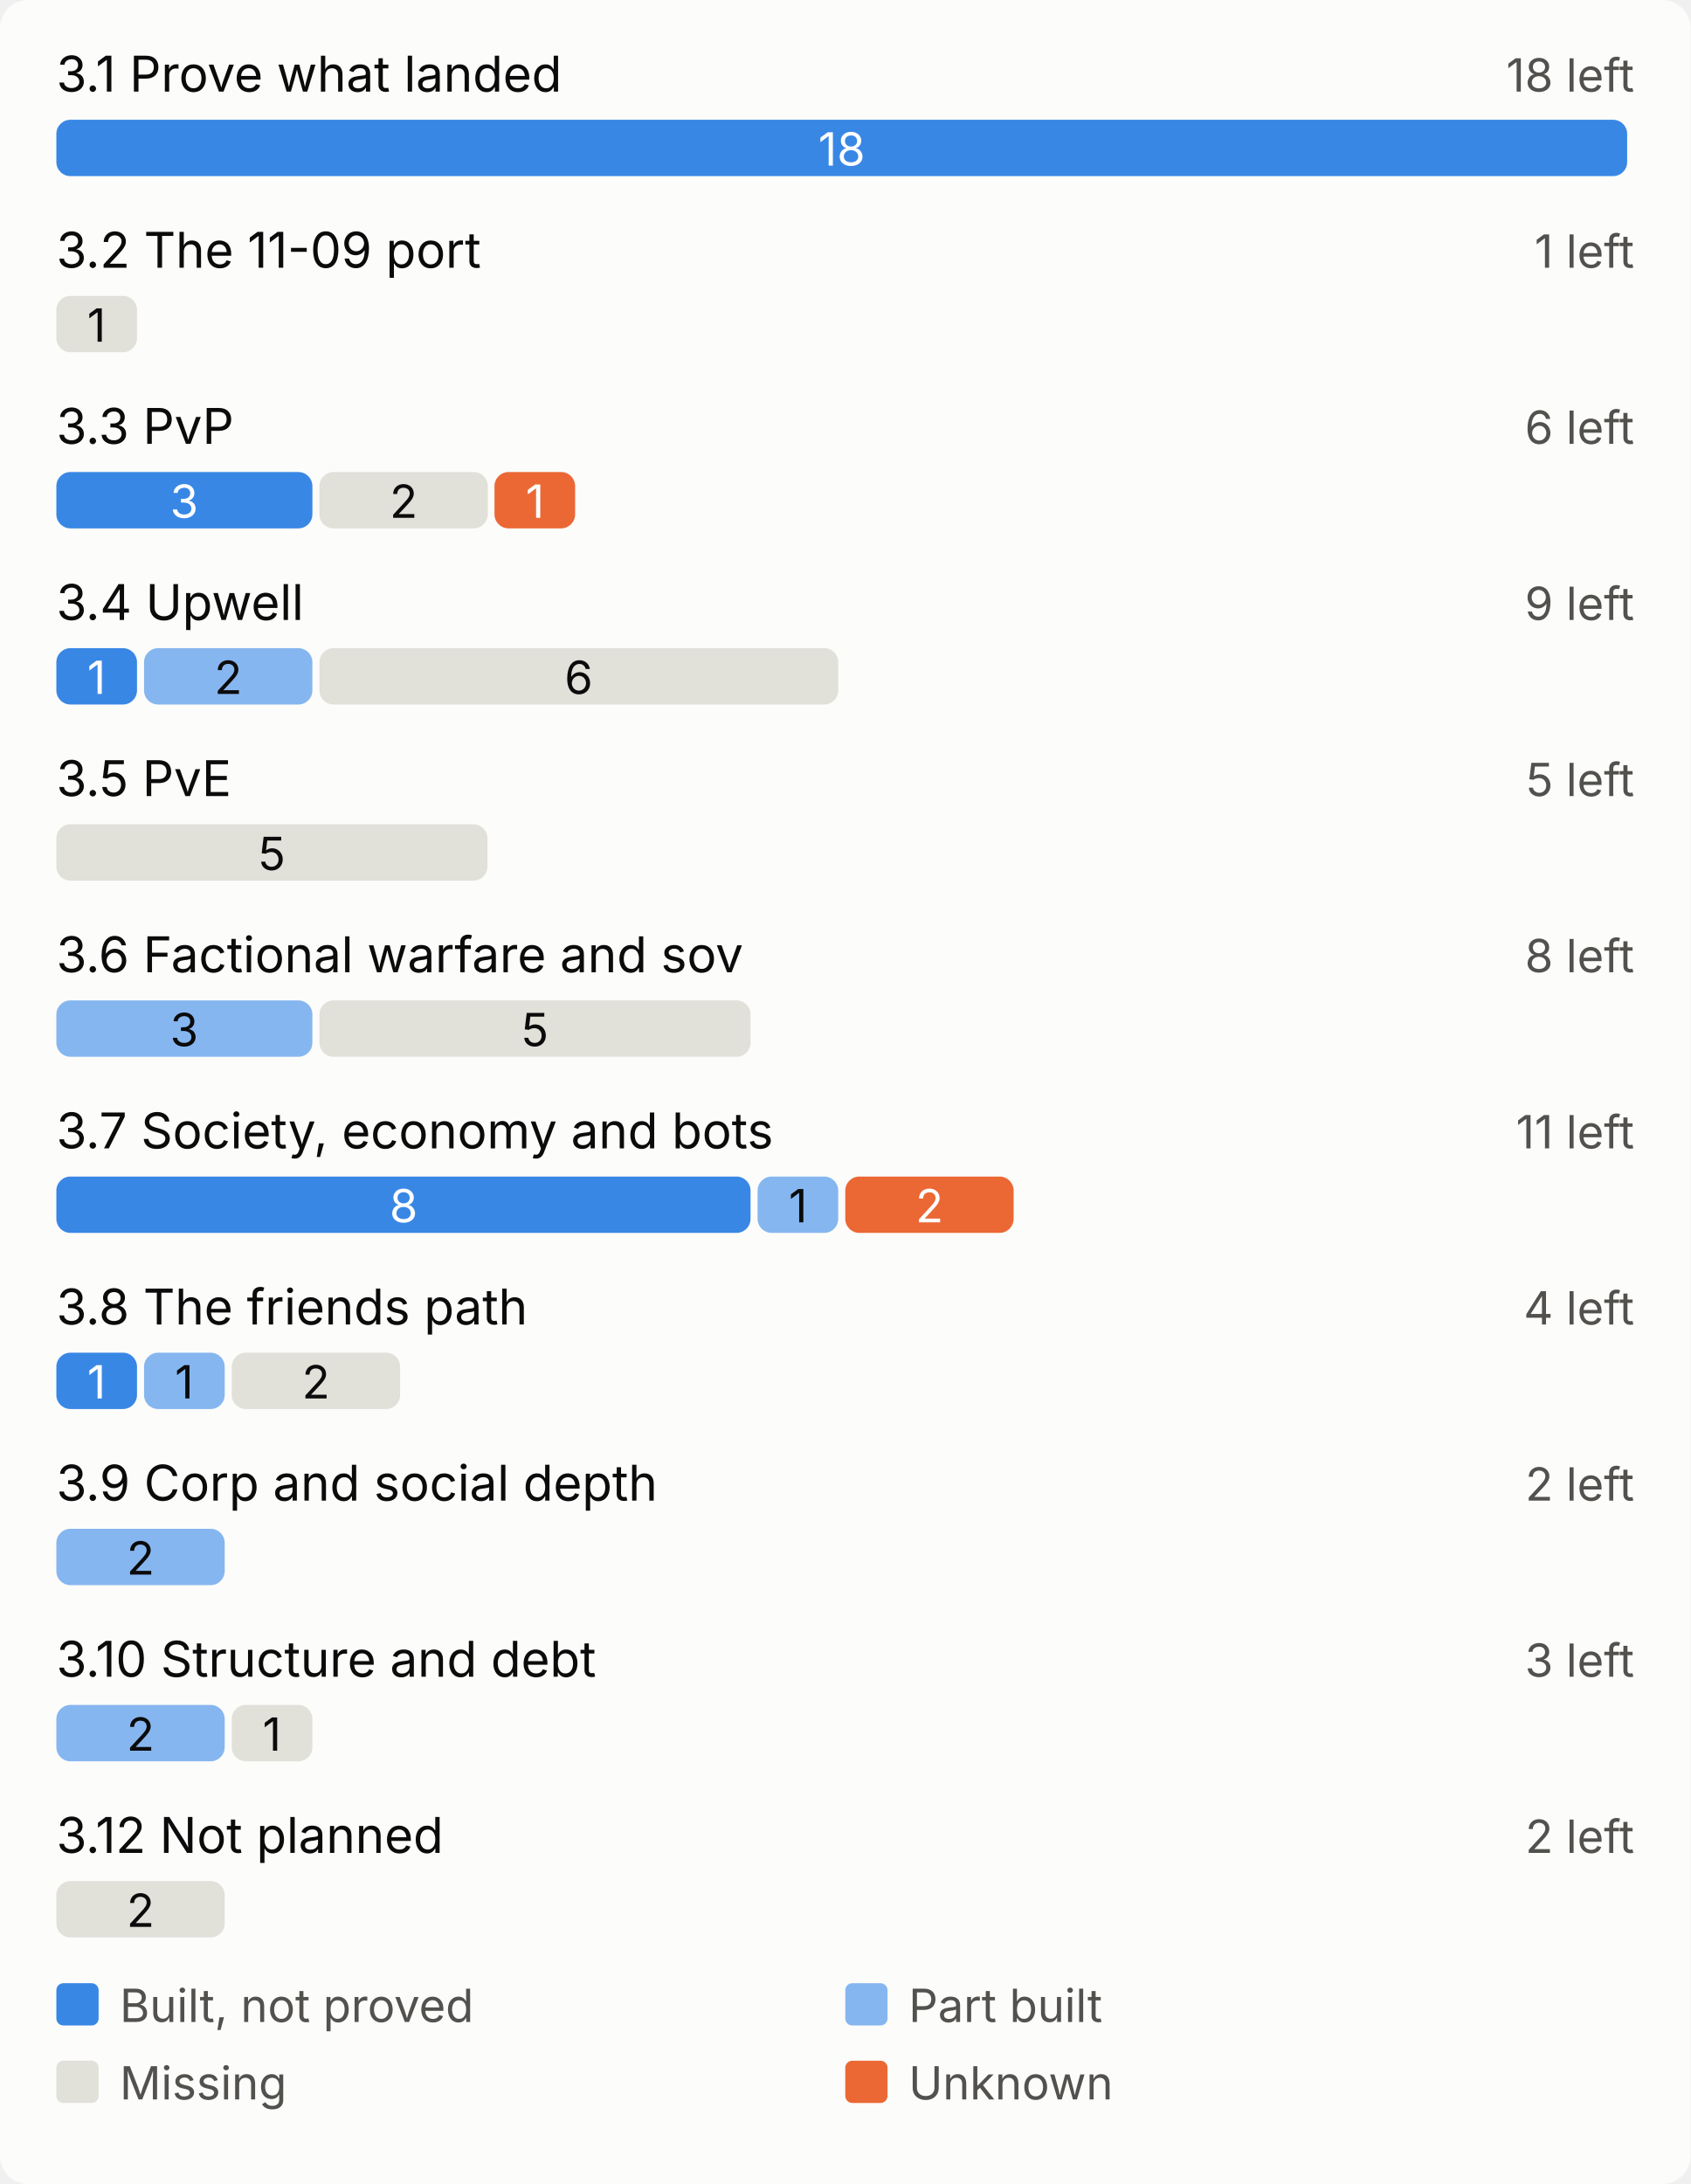
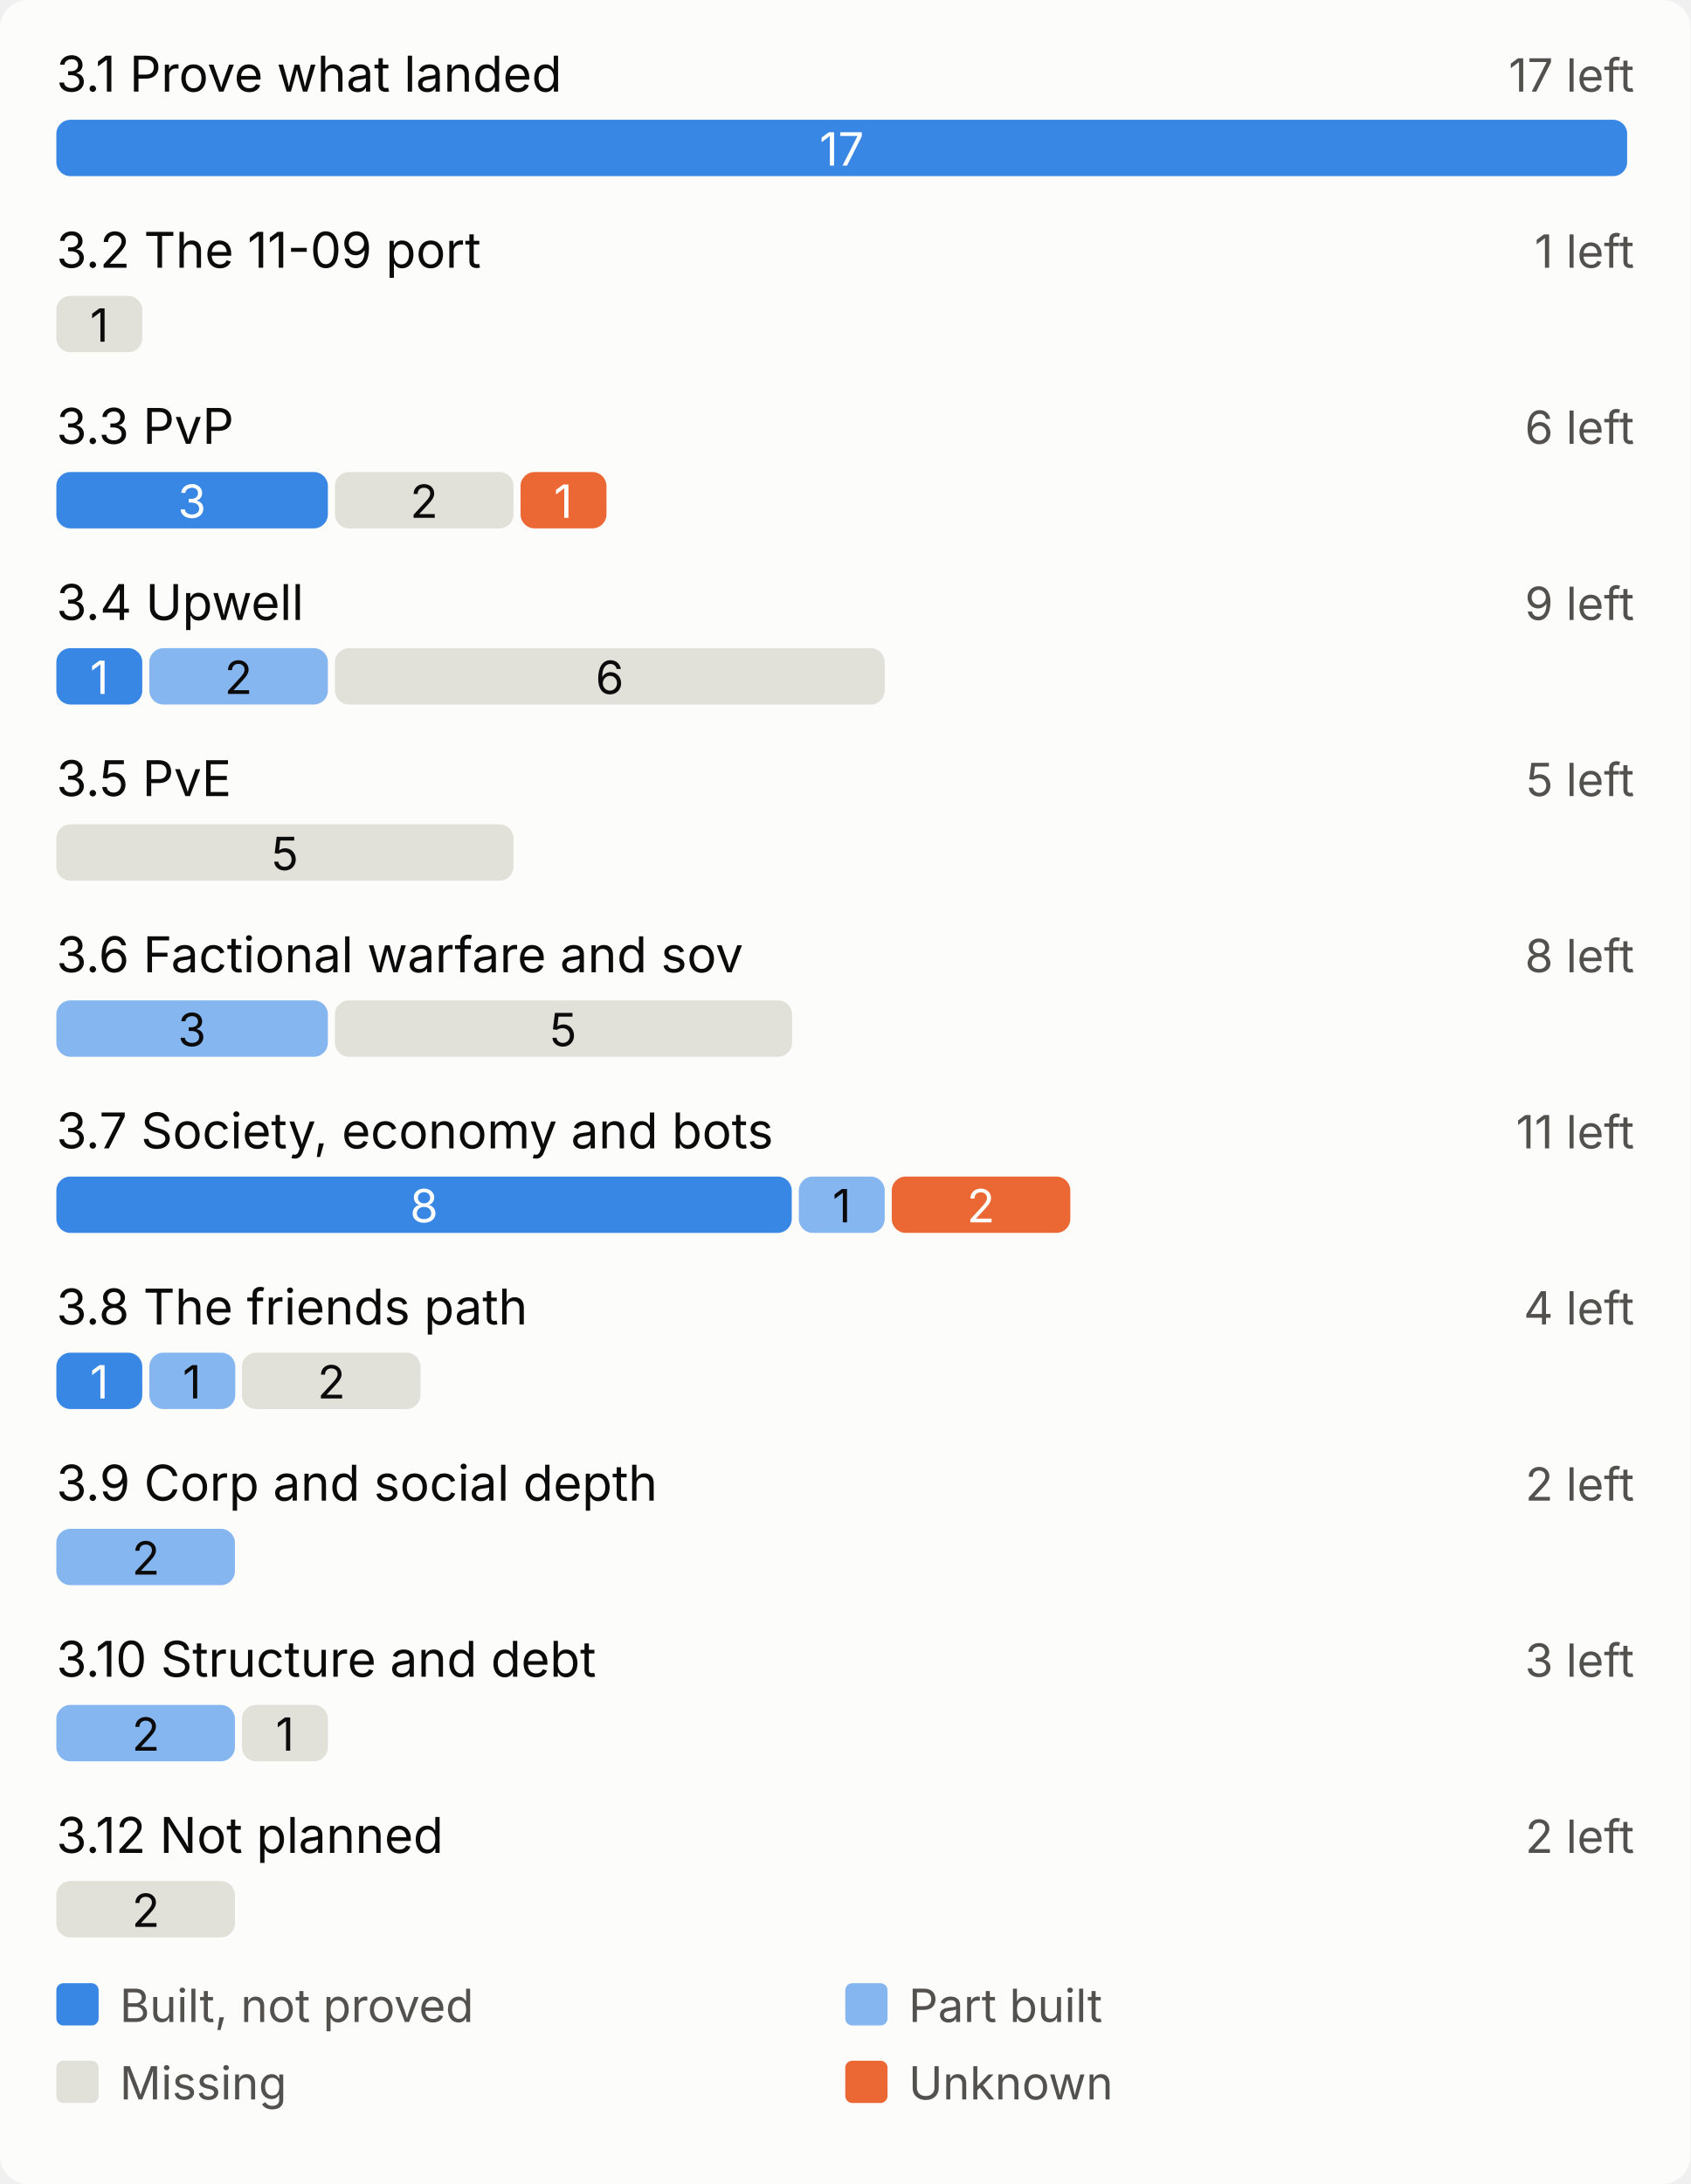
<svg xmlns="http://www.w3.org/2000/svg" viewBox="0 0 480 620" role="img" aria-label="What is left, by theme">
  <style>
.bg{fill:#fcfcfb}.t{fill:#0b0b0b}.s{fill:#52514e}.track{fill:#e1e0d9}
.proved{fill:#184f95}.built{fill:#3987e5}.part{fill:#86b6ef}.missing{fill:#e1e0d9}.unknown{fill:#eb6834}
.bad{fill:#eb6834}.none{fill:#c3c2b7}
.in-proved,.in-built,.in-unknown,.in-bad{fill:#fff}.in-part,.in-missing,.in-none{fill:#0b0b0b}
@media (prefers-color-scheme:dark){
.bg{fill:#1a1a19}.t{fill:#f0efec}.s{fill:#c3c2b7}.track{fill:#383835}
.proved{fill:#86b6ef}.built{fill:#3987e5}.part{fill:#184f95}.missing{fill:#383835}.unknown{fill:#d95926}
.bad{fill:#d95926}.none{fill:#52514e}
.in-proved{fill:#0b0b0b}.in-part,.in-missing,.in-none{fill:#f0efec}
}
text{font-family:system-ui,-apple-system,"Segoe UI",sans-serif;font-size:14px}
.big{font-size:40px;font-weight:600}.b{font-weight:600}.sm{font-size:13px}
</style>
  <rect width="480" height="620" rx="8" class="bg" />
  <text x="16.0" y="26" class="t">3.1 Prove what landed</text>
-   <text x="464.0" y="26" class="s sm" text-anchor="end">18 left</text>
+   <text x="464.0" y="26" class="s sm" text-anchor="end">17 left</text>
  <rect x="16.0" y="34" width="446.0" height="16" rx="4" class="built" />
-   <text x="239.0" y="47" class="in-built sm" text-anchor="middle">18</text>
+   <text x="239.0" y="47" class="in-built sm" text-anchor="middle">17</text>
  <text x="16.0" y="76" class="t">3.2 The 11-09 port</text>
  <text x="464.0" y="76" class="s sm" text-anchor="end">1 left</text>
-   <rect x="16.0" y="84" width="22.9" height="16" rx="4" class="missing" />
-   <text x="27.4" y="97" class="in-missing sm" text-anchor="middle">1</text>
+   <rect x="16.0" y="84" width="24.4" height="16" rx="4" class="missing" />
+   <text x="28.2" y="97" class="in-missing sm" text-anchor="middle">1</text>
  <text x="16.0" y="126" class="t">3.3 PvP</text>
  <text x="464.0" y="126" class="s sm" text-anchor="end">6 left</text>
-   <rect x="16.0" y="134" width="72.7" height="16" rx="4" class="built" />
-   <text x="52.3" y="147" class="in-built sm" text-anchor="middle">3</text>
-   <rect x="90.7" y="134" width="47.8" height="16" rx="4" class="missing" />
-   <text x="114.6" y="147" class="in-missing sm" text-anchor="middle">2</text>
-   <rect x="140.4" y="134" width="22.9" height="16" rx="4" class="unknown" />
-   <text x="151.9" y="147" class="in-unknown sm" text-anchor="middle">1</text>
+   <rect x="16.0" y="134" width="77.1" height="16" rx="4" class="built" />
+   <text x="54.5" y="147" class="in-built sm" text-anchor="middle">3</text>
+   <rect x="95.1" y="134" width="50.7" height="16" rx="4" class="missing" />
+   <text x="120.4" y="147" class="in-missing sm" text-anchor="middle">2</text>
+   <rect x="147.8" y="134" width="24.4" height="16" rx="4" class="unknown" />
+   <text x="159.9" y="147" class="in-unknown sm" text-anchor="middle">1</text>
  <text x="16.0" y="176" class="t">3.4 Upwell</text>
  <text x="464.0" y="176" class="s sm" text-anchor="end">9 left</text>
-   <rect x="16.0" y="184" width="22.9" height="16" rx="4" class="built" />
-   <text x="27.4" y="197" class="in-built sm" text-anchor="middle">1</text>
-   <rect x="40.9" y="184" width="47.8" height="16" rx="4" class="part" />
-   <text x="64.8" y="197" class="in-part sm" text-anchor="middle">2</text>
-   <rect x="90.7" y="184" width="147.3" height="16" rx="4" class="missing" />
-   <text x="164.3" y="197" class="in-missing sm" text-anchor="middle">6</text>
+   <rect x="16.0" y="184" width="24.4" height="16" rx="4" class="built" />
+   <text x="28.2" y="197" class="in-built sm" text-anchor="middle">1</text>
+   <rect x="42.4" y="184" width="50.7" height="16" rx="4" class="part" />
+   <text x="67.7" y="197" class="in-part sm" text-anchor="middle">2</text>
+   <rect x="95.1" y="184" width="156.1" height="16" rx="4" class="missing" />
+   <text x="173.1" y="197" class="in-missing sm" text-anchor="middle">6</text>
  <text x="16.0" y="226" class="t">3.5 PvE</text>
  <text x="464.0" y="226" class="s sm" text-anchor="end">5 left</text>
-   <rect x="16.0" y="234" width="122.4" height="16" rx="4" class="missing" />
-   <text x="77.2" y="247" class="in-missing sm" text-anchor="middle">5</text>
+   <rect x="16.0" y="234" width="129.8" height="16" rx="4" class="missing" />
+   <text x="80.9" y="247" class="in-missing sm" text-anchor="middle">5</text>
  <text x="16.0" y="276" class="t">3.6 Factional warfare and sov</text>
  <text x="464.0" y="276" class="s sm" text-anchor="end">8 left</text>
-   <rect x="16.0" y="284" width="72.7" height="16" rx="4" class="part" />
-   <text x="52.3" y="297" class="in-part sm" text-anchor="middle">3</text>
-   <rect x="90.7" y="284" width="122.4" height="16" rx="4" class="missing" />
-   <text x="151.9" y="297" class="in-missing sm" text-anchor="middle">5</text>
+   <rect x="16.0" y="284" width="77.1" height="16" rx="4" class="part" />
+   <text x="54.5" y="297" class="in-part sm" text-anchor="middle">3</text>
+   <rect x="95.1" y="284" width="129.8" height="16" rx="4" class="missing" />
+   <text x="159.9" y="297" class="in-missing sm" text-anchor="middle">5</text>
  <text x="16.0" y="326" class="t">3.7 Society, economy and bots</text>
  <text x="464.0" y="326" class="s sm" text-anchor="end">11 left</text>
-   <rect x="16.0" y="334" width="197.1" height="16" rx="4" class="built" />
-   <text x="114.6" y="347" class="in-built sm" text-anchor="middle">8</text>
-   <rect x="215.1" y="334" width="22.9" height="16" rx="4" class="part" />
-   <text x="226.6" y="347" class="in-part sm" text-anchor="middle">1</text>
-   <rect x="240.0" y="334" width="47.8" height="16" rx="4" class="unknown" />
-   <text x="263.9" y="347" class="in-unknown sm" text-anchor="middle">2</text>
+   <rect x="16.0" y="334" width="208.8" height="16" rx="4" class="built" />
+   <text x="120.4" y="347" class="in-built sm" text-anchor="middle">8</text>
+   <rect x="226.8" y="334" width="24.4" height="16" rx="4" class="part" />
+   <text x="239.0" y="347" class="in-part sm" text-anchor="middle">1</text>
+   <rect x="253.2" y="334" width="50.7" height="16" rx="4" class="unknown" />
+   <text x="278.5" y="347" class="in-unknown sm" text-anchor="middle">2</text>
  <text x="16.0" y="376" class="t">3.8 The friends path</text>
  <text x="464.0" y="376" class="s sm" text-anchor="end">4 left</text>
-   <rect x="16.0" y="384" width="22.9" height="16" rx="4" class="built" />
-   <text x="27.4" y="397" class="in-built sm" text-anchor="middle">1</text>
-   <rect x="40.9" y="384" width="22.9" height="16" rx="4" class="part" />
-   <text x="52.3" y="397" class="in-part sm" text-anchor="middle">1</text>
-   <rect x="65.8" y="384" width="47.8" height="16" rx="4" class="missing" />
-   <text x="89.7" y="397" class="in-missing sm" text-anchor="middle">2</text>
+   <rect x="16.0" y="384" width="24.4" height="16" rx="4" class="built" />
+   <text x="28.2" y="397" class="in-built sm" text-anchor="middle">1</text>
+   <rect x="42.4" y="384" width="24.4" height="16" rx="4" class="part" />
+   <text x="54.5" y="397" class="in-part sm" text-anchor="middle">1</text>
+   <rect x="68.7" y="384" width="50.7" height="16" rx="4" class="missing" />
+   <text x="94.1" y="397" class="in-missing sm" text-anchor="middle">2</text>
  <text x="16.0" y="426" class="t">3.9 Corp and social depth</text>
  <text x="464.0" y="426" class="s sm" text-anchor="end">2 left</text>
-   <rect x="16.0" y="434" width="47.8" height="16" rx="4" class="part" />
-   <text x="39.9" y="447" class="in-part sm" text-anchor="middle">2</text>
+   <rect x="16.0" y="434" width="50.7" height="16" rx="4" class="part" />
+   <text x="41.4" y="447" class="in-part sm" text-anchor="middle">2</text>
  <text x="16.0" y="476" class="t">3.10 Structure and debt</text>
  <text x="464.0" y="476" class="s sm" text-anchor="end">3 left</text>
-   <rect x="16.0" y="484" width="47.8" height="16" rx="4" class="part" />
-   <text x="39.9" y="497" class="in-part sm" text-anchor="middle">2</text>
-   <rect x="65.8" y="484" width="22.9" height="16" rx="4" class="missing" />
-   <text x="77.2" y="497" class="in-missing sm" text-anchor="middle">1</text>
+   <rect x="16.0" y="484" width="50.7" height="16" rx="4" class="part" />
+   <text x="41.4" y="497" class="in-part sm" text-anchor="middle">2</text>
+   <rect x="68.7" y="484" width="24.4" height="16" rx="4" class="missing" />
+   <text x="80.9" y="497" class="in-missing sm" text-anchor="middle">1</text>
  <text x="16.0" y="526" class="t">3.12 Not planned</text>
  <text x="464.0" y="526" class="s sm" text-anchor="end">2 left</text>
-   <rect x="16.0" y="534" width="47.8" height="16" rx="4" class="missing" />
-   <text x="39.9" y="547" class="in-missing sm" text-anchor="middle">2</text>
+   <rect x="16.0" y="534" width="50.7" height="16" rx="4" class="missing" />
+   <text x="41.4" y="547" class="in-missing sm" text-anchor="middle">2</text>
  <rect x="16.0" y="563" width="12.0" height="12" rx="2" class="built" />
  <text x="34.0" y="574" class="s sm">Built, not proved</text>
  <rect x="240.0" y="563" width="12.0" height="12" rx="2" class="part" />
  <text x="258.0" y="574" class="s sm">Part built</text>
  <rect x="16.0" y="585" width="12.0" height="12" rx="2" class="missing" />
  <text x="34.0" y="596" class="s sm">Missing</text>
  <rect x="240.0" y="585" width="12.0" height="12" rx="2" class="unknown" />
  <text x="258.0" y="596" class="s sm">Unknown</text>
</svg>
